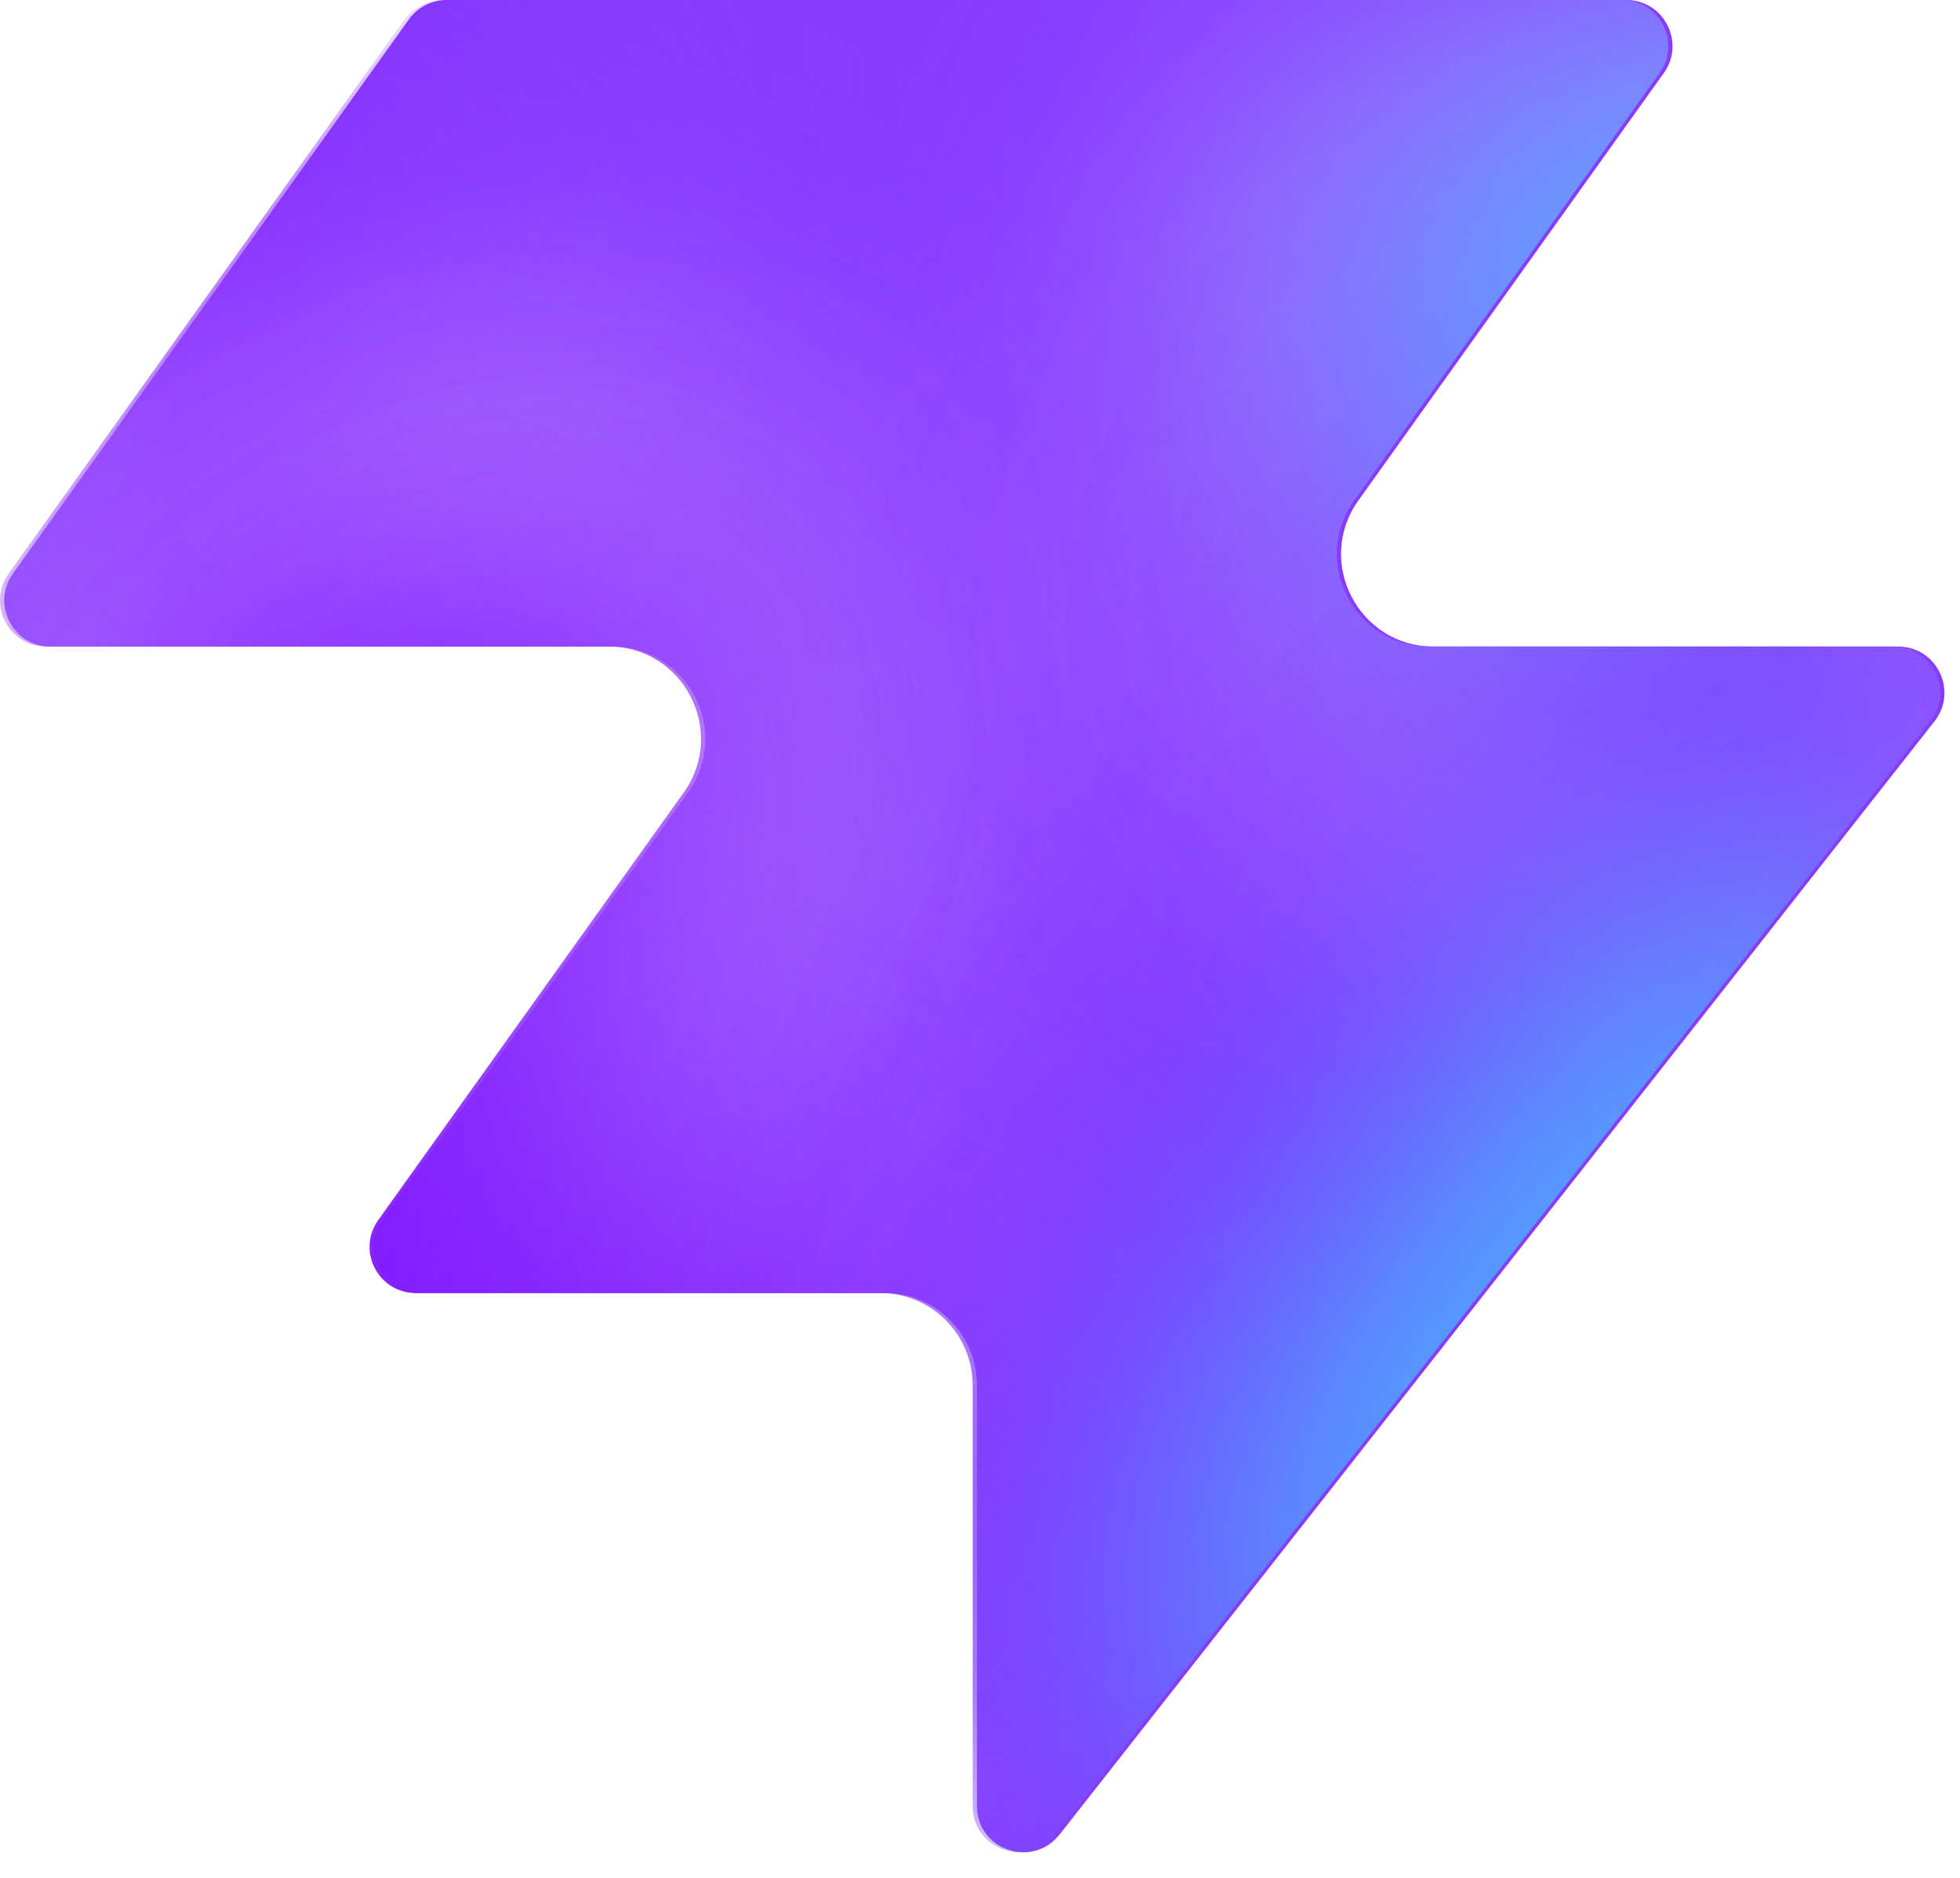
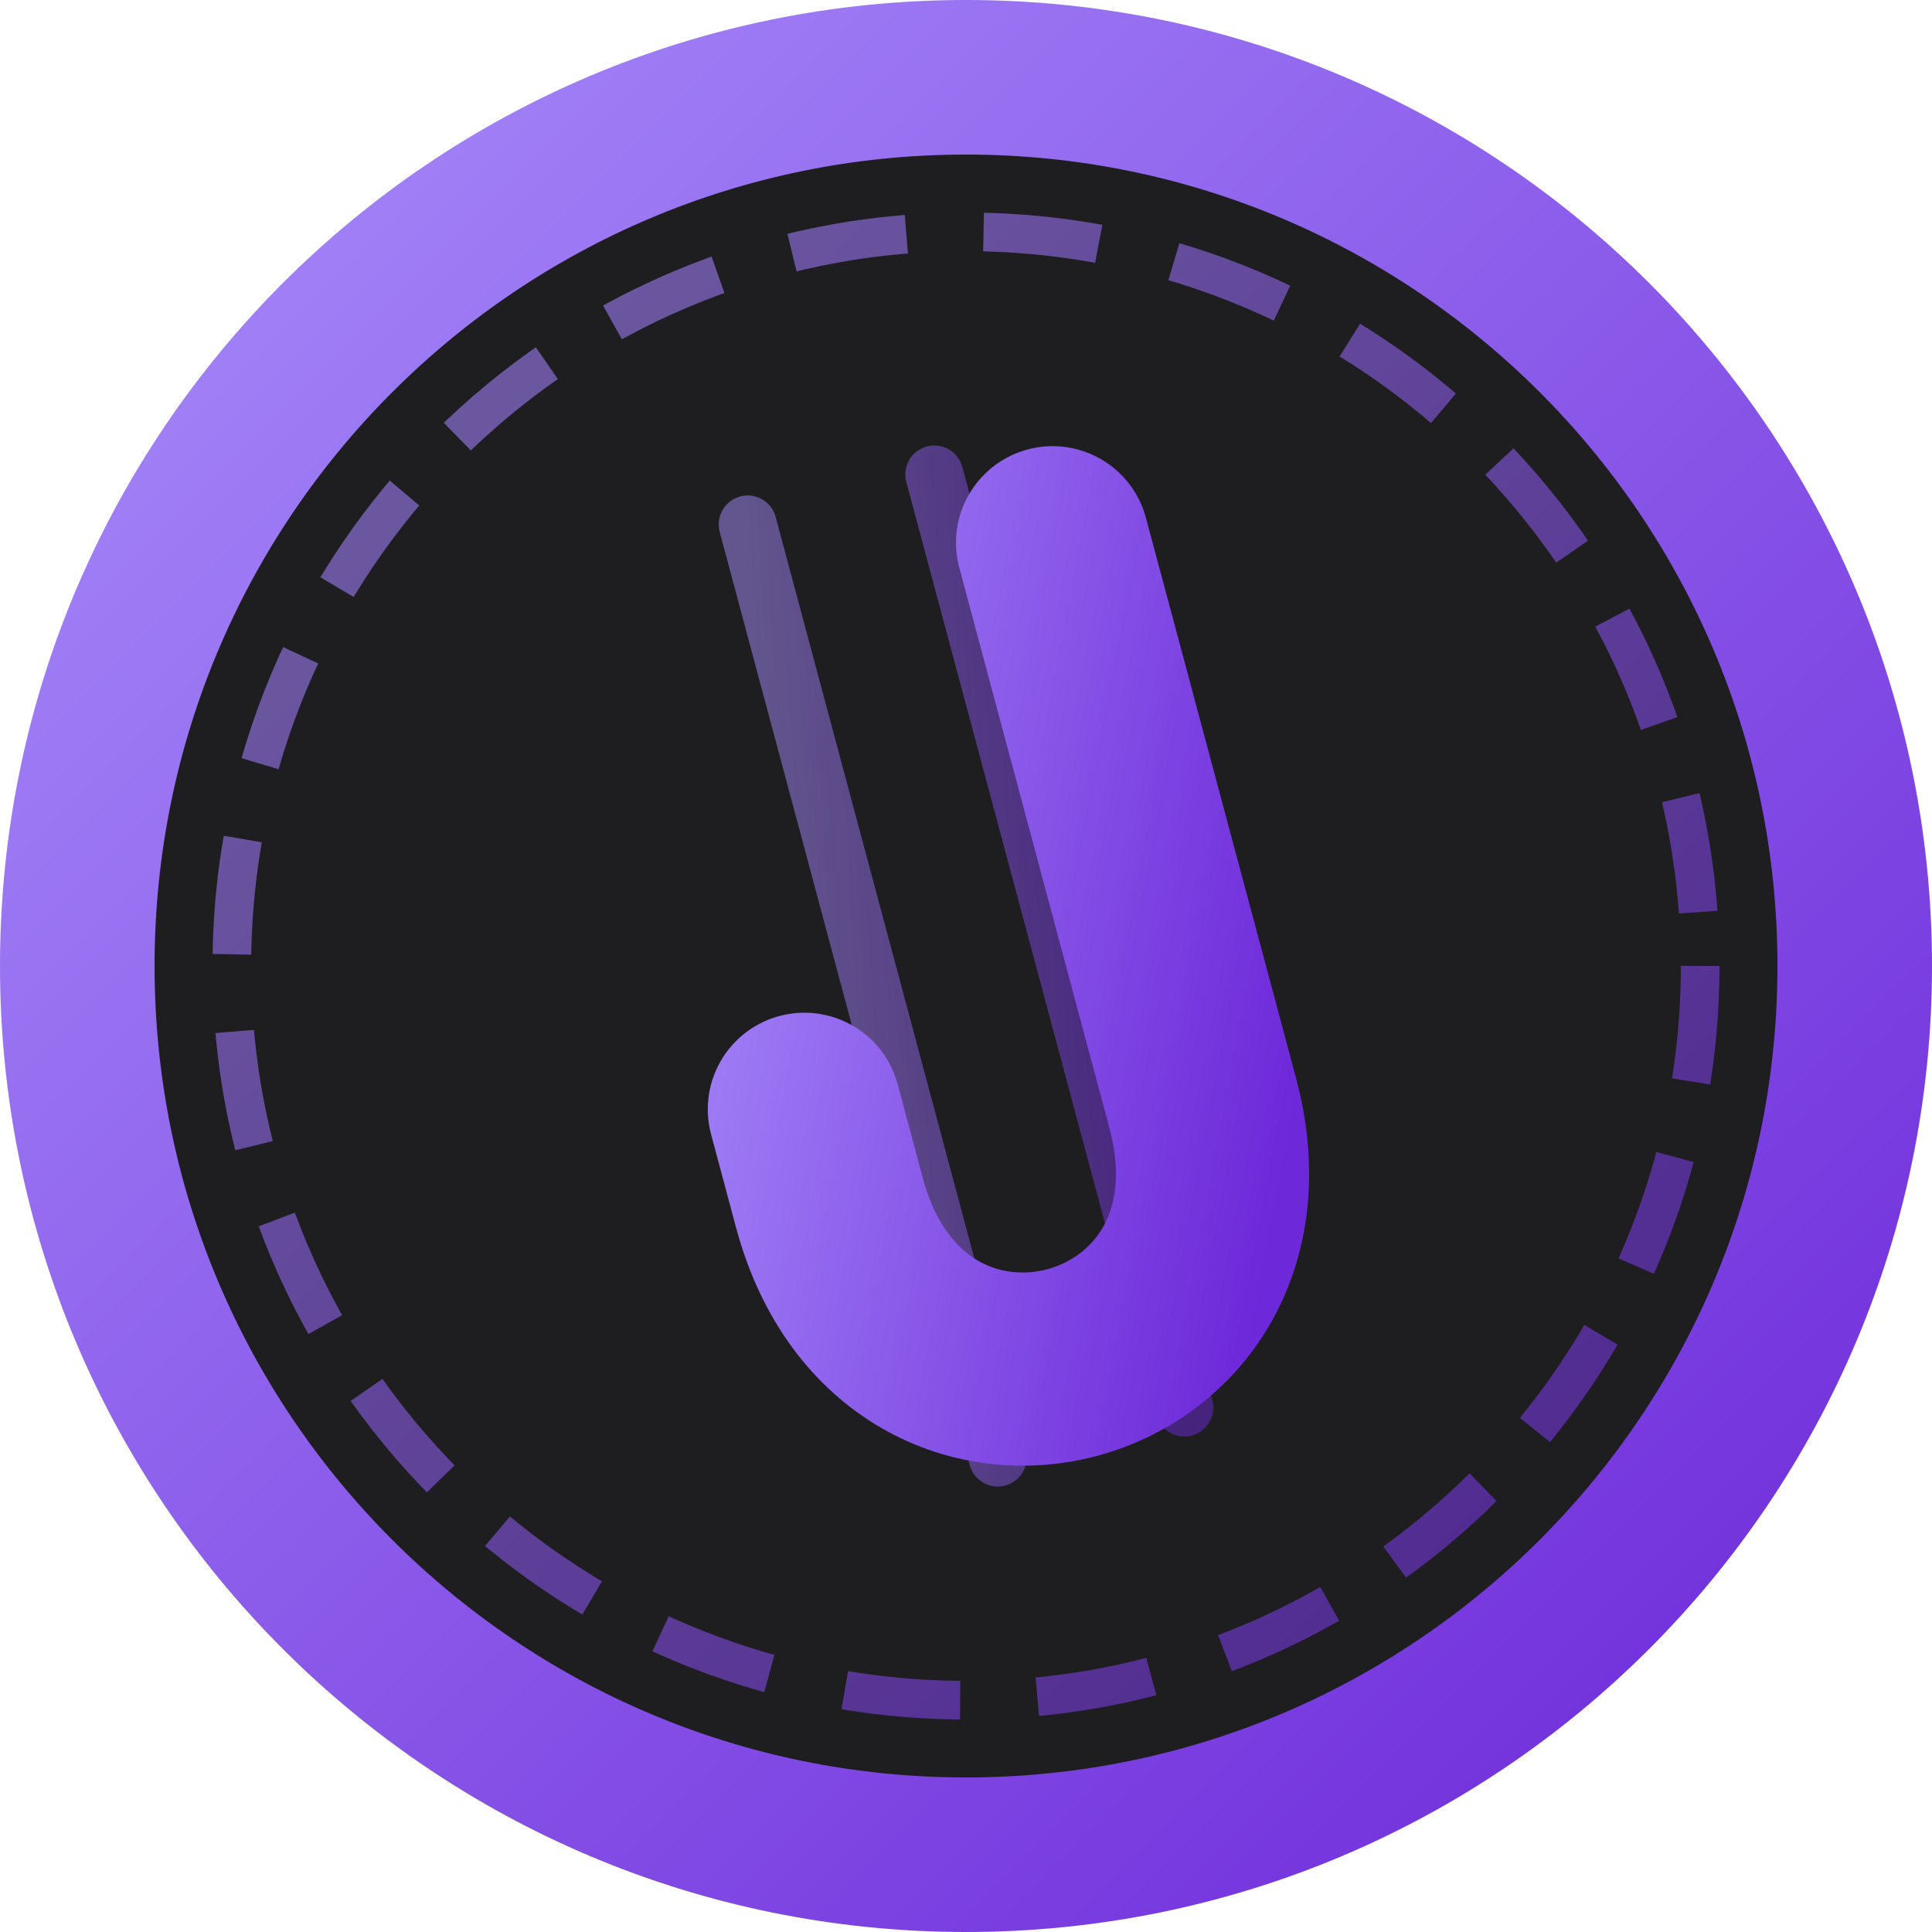
- <svg xmlns="http://www.w3.org/2000/svg" width="48" height="46" fill="none" viewBox="0 0 48 46">
-   <path fill="#863bff" d="M25.946 44.938c-.664.845-2.021.375-2.021-.698V33.937a2.26 2.26 0 0 0-2.262-2.262H10.287c-.92 0-1.456-1.04-.92-1.788l7.48-10.471c1.07-1.497 0-3.578-1.842-3.578H1.237c-.92 0-1.456-1.04-.92-1.788L10.013.474c.214-.297.556-.474.92-.474h28.894c.92 0 1.456 1.04.92 1.788l-7.48 10.471c-1.07 1.498 0 3.579 1.842 3.579h11.377c.943 0 1.473 1.088.89 1.83L25.947 44.94z" style="fill:#863bff;fill:color(display-p3 .525 .23 1);fill-opacity:1" />
-   <mask id="a" width="48" height="46" x="0" y="0" maskUnits="userSpaceOnUse" style="mask-type:alpha">
-     <path fill="#000" d="M25.842 44.938c-.664.844-2.021.375-2.021-.698V33.937a2.26 2.26 0 0 0-2.262-2.262H10.183c-.92 0-1.456-1.04-.92-1.788l7.48-10.471c1.07-1.498 0-3.579-1.842-3.579H1.133c-.92 0-1.456-1.04-.92-1.787L9.91.473c.214-.297.556-.474.92-.474h28.894c.92 0 1.456 1.04.92 1.788l-7.48 10.471c-1.07 1.498 0 3.578 1.842 3.578h11.377c.943 0 1.473 1.088.89 1.832L25.843 44.94z" style="fill:#000;fill-opacity:1" />
-   </mask>
-   <g mask="url(#a)">
-     <g filter="url(#b)">
-       <ellipse cx="5.508" cy="14.704" fill="#ede6ff" rx="5.508" ry="14.704" style="fill:#ede6ff;fill:color(display-p3 .927 .903 1);fill-opacity:1" transform="matrix(.00324 1 1 -.00324 -4.47 31.516)" />
-     </g>
-     <g filter="url(#c)">
-       <ellipse cx="10.399" cy="29.851" fill="#ede6ff" rx="10.399" ry="29.851" style="fill:#ede6ff;fill:color(display-p3 .927 .903 1);fill-opacity:1" transform="matrix(.00324 1 1 -.00324 -39.328 7.883)" />
-     </g>
-     <g filter="url(#d)">
-       <ellipse cx="5.508" cy="30.487" fill="#7e14ff" rx="5.508" ry="30.487" style="fill:#7e14ff;fill:color(display-p3 .492 .077 1);fill-opacity:1" transform="rotate(89.814 -25.913 -14.639)scale(1 -1)" />
-     </g>
-     <g filter="url(#e)">
-       <ellipse cx="5.508" cy="30.599" fill="#7e14ff" rx="5.508" ry="30.599" style="fill:#7e14ff;fill:color(display-p3 .492 .077 1);fill-opacity:1" transform="rotate(89.814 -32.644 -3.334)scale(1 -1)" />
-     </g>
-     <g filter="url(#f)">
-       <ellipse cx="5.508" cy="30.599" fill="#7e14ff" rx="5.508" ry="30.599" style="fill:#7e14ff;fill:color(display-p3 .492 .077 1);fill-opacity:1" transform="matrix(.00324 1 1 -.00324 -34.34 30.47)" />
-     </g>
-     <g filter="url(#g)">
-       <ellipse cx="14.072" cy="22.078" fill="#ede6ff" rx="14.072" ry="22.078" style="fill:#ede6ff;fill:color(display-p3 .927 .903 1);fill-opacity:1" transform="rotate(93.35 24.506 48.493)scale(-1 1)" />
-     </g>
-     <g filter="url(#h)">
-       <ellipse cx="3.47" cy="21.501" fill="#7e14ff" rx="3.47" ry="21.501" style="fill:#7e14ff;fill:color(display-p3 .492 .077 1);fill-opacity:1" transform="rotate(89.009 28.708 47.59)scale(-1 1)" />
-     </g>
-     <g filter="url(#i)">
-       <ellipse cx="3.47" cy="21.501" fill="#7e14ff" rx="3.47" ry="21.501" style="fill:#7e14ff;fill:color(display-p3 .492 .077 1);fill-opacity:1" transform="rotate(89.009 28.708 47.59)scale(-1 1)" />
-     </g>
-     <g filter="url(#j)">
-       <ellipse cx=".387" cy="8.972" fill="#7e14ff" rx="4.407" ry="29.108" style="fill:#7e14ff;fill:color(display-p3 .492 .077 1);fill-opacity:1" transform="rotate(39.51 .387 8.972)" />
-     </g>
-     <g filter="url(#k)">
-       <ellipse cx="47.523" cy="-6.092" fill="#7e14ff" rx="4.407" ry="29.108" style="fill:#7e14ff;fill:color(display-p3 .492 .077 1);fill-opacity:1" transform="rotate(37.892 47.523 -6.092)" />
-     </g>
-     <g filter="url(#l)">
-       <ellipse cx="41.412" cy="6.333" fill="#47bfff" rx="5.971" ry="9.665" style="fill:#47bfff;fill:color(display-p3 .28 .748 1);fill-opacity:1" transform="rotate(37.892 41.412 6.333)" />
-     </g>
-     <g filter="url(#m)">
-       <ellipse cx="-1.879" cy="38.332" fill="#7e14ff" rx="4.407" ry="29.108" style="fill:#7e14ff;fill:color(display-p3 .492 .077 1);fill-opacity:1" transform="rotate(37.892 -1.88 38.332)" />
-     </g>
-     <g filter="url(#n)">
-       <ellipse cx="-1.879" cy="38.332" fill="#7e14ff" rx="4.407" ry="29.108" style="fill:#7e14ff;fill:color(display-p3 .492 .077 1);fill-opacity:1" transform="rotate(37.892 -1.88 38.332)" />
-     </g>
-     <g filter="url(#o)">
-       <ellipse cx="35.651" cy="29.907" fill="#7e14ff" rx="4.407" ry="29.108" style="fill:#7e14ff;fill:color(display-p3 .492 .077 1);fill-opacity:1" transform="rotate(37.892 35.651 29.907)" />
-     </g>
-     <g filter="url(#p)">
-       <ellipse cx="38.418" cy="32.4" fill="#47bfff" rx="5.971" ry="15.297" style="fill:#47bfff;fill:color(display-p3 .28 .748 1);fill-opacity:1" transform="rotate(37.892 38.418 32.4)" />
-     </g>
+ <svg xmlns="http://www.w3.org/2000/svg" viewBox="0 0 100 100">
+   <defs>
+     <linearGradient id="coinGrad" x1="0%" y1="0%" x2="100%" y2="100%">
+       <stop offset="0%" stop-color="#a78bfa" />
+       <stop offset="100%" stop-color="#6d28d9" />
+     </linearGradient>
+   </defs>
+   <circle cx="50" cy="50" r="46" fill="#1e1e20" stroke="url(#coinGrad)" stroke-width="8" />
+   <circle cx="50" cy="50" r="38" fill="none" stroke="url(#coinGrad)" stroke-width="2" stroke-dasharray="6 4" opacity="0.6" />
+   <g transform="translate(50, 50) rotate(-15) translate(-50, -50)">
+     <path d="M45,25 L45,75 M55,25 L55,75" stroke="url(#coinGrad)" stroke-width="3" stroke-linecap="round" opacity="0.5" />
+     <path d="M50,15 L50,85" stroke="url(#coinGrad)" stroke-width="4" stroke-linecap="round" opacity="0.7" />
+     <path d="M60,30 L60,60 C60,75 40,75 40,60 L40,55" fill="none" stroke="url(#coinGrad)" stroke-width="10" stroke-linecap="round" stroke-linejoin="round" />
+     <path d="M40,30 L70,30" fill="none" stroke="url(#coinGrad)" stroke-width="10" stroke-linecap="round" />
  </g>
-   <defs>
-     <filter id="b" width="60.045" height="41.654" x="-19.77" y="16.149" color-interpolation-filters="sRGB" filterUnits="userSpaceOnUse">
-       <feFlood flood-opacity="0" result="BackgroundImageFix" />
-       <feBlend in="SourceGraphic" in2="BackgroundImageFix" result="shape" />
-       <feGaussianBlur result="effect1_foregroundBlur_2002_17158" stdDeviation="7.659" />
-     </filter>
-     <filter id="c" width="90.34" height="51.437" x="-54.613" y="-7.533" color-interpolation-filters="sRGB" filterUnits="userSpaceOnUse">
-       <feFlood flood-opacity="0" result="BackgroundImageFix" />
-       <feBlend in="SourceGraphic" in2="BackgroundImageFix" result="shape" />
-       <feGaussianBlur result="effect1_foregroundBlur_2002_17158" stdDeviation="7.659" />
-     </filter>
-     <filter id="d" width="79.355" height="29.4" x="-49.64" y="2.03" color-interpolation-filters="sRGB" filterUnits="userSpaceOnUse">
-       <feFlood flood-opacity="0" result="BackgroundImageFix" />
-       <feBlend in="SourceGraphic" in2="BackgroundImageFix" result="shape" />
-       <feGaussianBlur result="effect1_foregroundBlur_2002_17158" stdDeviation="4.596" />
-     </filter>
-     <filter id="e" width="79.579" height="29.4" x="-45.045" y="20.029" color-interpolation-filters="sRGB" filterUnits="userSpaceOnUse">
-       <feFlood flood-opacity="0" result="BackgroundImageFix" />
-       <feBlend in="SourceGraphic" in2="BackgroundImageFix" result="shape" />
-       <feGaussianBlur result="effect1_foregroundBlur_2002_17158" stdDeviation="4.596" />
-     </filter>
-     <filter id="f" width="79.579" height="29.4" x="-43.513" y="21.178" color-interpolation-filters="sRGB" filterUnits="userSpaceOnUse">
-       <feFlood flood-opacity="0" result="BackgroundImageFix" />
-       <feBlend in="SourceGraphic" in2="BackgroundImageFix" result="shape" />
-       <feGaussianBlur result="effect1_foregroundBlur_2002_17158" stdDeviation="4.596" />
-     </filter>
-     <filter id="g" width="74.749" height="58.852" x="15.756" y="-17.901" color-interpolation-filters="sRGB" filterUnits="userSpaceOnUse">
-       <feFlood flood-opacity="0" result="BackgroundImageFix" />
-       <feBlend in="SourceGraphic" in2="BackgroundImageFix" result="shape" />
-       <feGaussianBlur result="effect1_foregroundBlur_2002_17158" stdDeviation="7.659" />
-     </filter>
-     <filter id="h" width="61.377" height="25.362" x="23.548" y="2.284" color-interpolation-filters="sRGB" filterUnits="userSpaceOnUse">
-       <feFlood flood-opacity="0" result="BackgroundImageFix" />
-       <feBlend in="SourceGraphic" in2="BackgroundImageFix" result="shape" />
-       <feGaussianBlur result="effect1_foregroundBlur_2002_17158" stdDeviation="4.596" />
-     </filter>
-     <filter id="i" width="61.377" height="25.362" x="23.548" y="2.284" color-interpolation-filters="sRGB" filterUnits="userSpaceOnUse">
-       <feFlood flood-opacity="0" result="BackgroundImageFix" />
-       <feBlend in="SourceGraphic" in2="BackgroundImageFix" result="shape" />
-       <feGaussianBlur result="effect1_foregroundBlur_2002_17158" stdDeviation="4.596" />
-     </filter>
-     <filter id="j" width="56.045" height="63.649" x="-27.636" y="-22.853" color-interpolation-filters="sRGB" filterUnits="userSpaceOnUse">
-       <feFlood flood-opacity="0" result="BackgroundImageFix" />
-       <feBlend in="SourceGraphic" in2="BackgroundImageFix" result="shape" />
-       <feGaussianBlur result="effect1_foregroundBlur_2002_17158" stdDeviation="4.596" />
-     </filter>
-     <filter id="k" width="54.814" height="64.646" x="20.116" y="-38.415" color-interpolation-filters="sRGB" filterUnits="userSpaceOnUse">
-       <feFlood flood-opacity="0" result="BackgroundImageFix" />
-       <feBlend in="SourceGraphic" in2="BackgroundImageFix" result="shape" />
-       <feGaussianBlur result="effect1_foregroundBlur_2002_17158" stdDeviation="4.596" />
-     </filter>
-     <filter id="l" width="33.541" height="35.313" x="24.641" y="-11.323" color-interpolation-filters="sRGB" filterUnits="userSpaceOnUse">
-       <feFlood flood-opacity="0" result="BackgroundImageFix" />
-       <feBlend in="SourceGraphic" in2="BackgroundImageFix" result="shape" />
-       <feGaussianBlur result="effect1_foregroundBlur_2002_17158" stdDeviation="4.596" />
-     </filter>
-     <filter id="m" width="54.814" height="64.646" x="-29.286" y="6.009" color-interpolation-filters="sRGB" filterUnits="userSpaceOnUse">
-       <feFlood flood-opacity="0" result="BackgroundImageFix" />
-       <feBlend in="SourceGraphic" in2="BackgroundImageFix" result="shape" />
-       <feGaussianBlur result="effect1_foregroundBlur_2002_17158" stdDeviation="4.596" />
-     </filter>
-     <filter id="n" width="54.814" height="64.646" x="-29.286" y="6.009" color-interpolation-filters="sRGB" filterUnits="userSpaceOnUse">
-       <feFlood flood-opacity="0" result="BackgroundImageFix" />
-       <feBlend in="SourceGraphic" in2="BackgroundImageFix" result="shape" />
-       <feGaussianBlur result="effect1_foregroundBlur_2002_17158" stdDeviation="4.596" />
-     </filter>
-     <filter id="o" width="54.814" height="64.646" x="8.244" y="-2.416" color-interpolation-filters="sRGB" filterUnits="userSpaceOnUse">
-       <feFlood flood-opacity="0" result="BackgroundImageFix" />
-       <feBlend in="SourceGraphic" in2="BackgroundImageFix" result="shape" />
-       <feGaussianBlur result="effect1_foregroundBlur_2002_17158" stdDeviation="4.596" />
-     </filter>
-     <filter id="p" width="39.409" height="43.623" x="18.713" y="10.588" color-interpolation-filters="sRGB" filterUnits="userSpaceOnUse">
-       <feFlood flood-opacity="0" result="BackgroundImageFix" />
-       <feBlend in="SourceGraphic" in2="BackgroundImageFix" result="shape" />
-       <feGaussianBlur result="effect1_foregroundBlur_2002_17158" stdDeviation="4.596" />
-     </filter>
-   </defs>
</svg>
